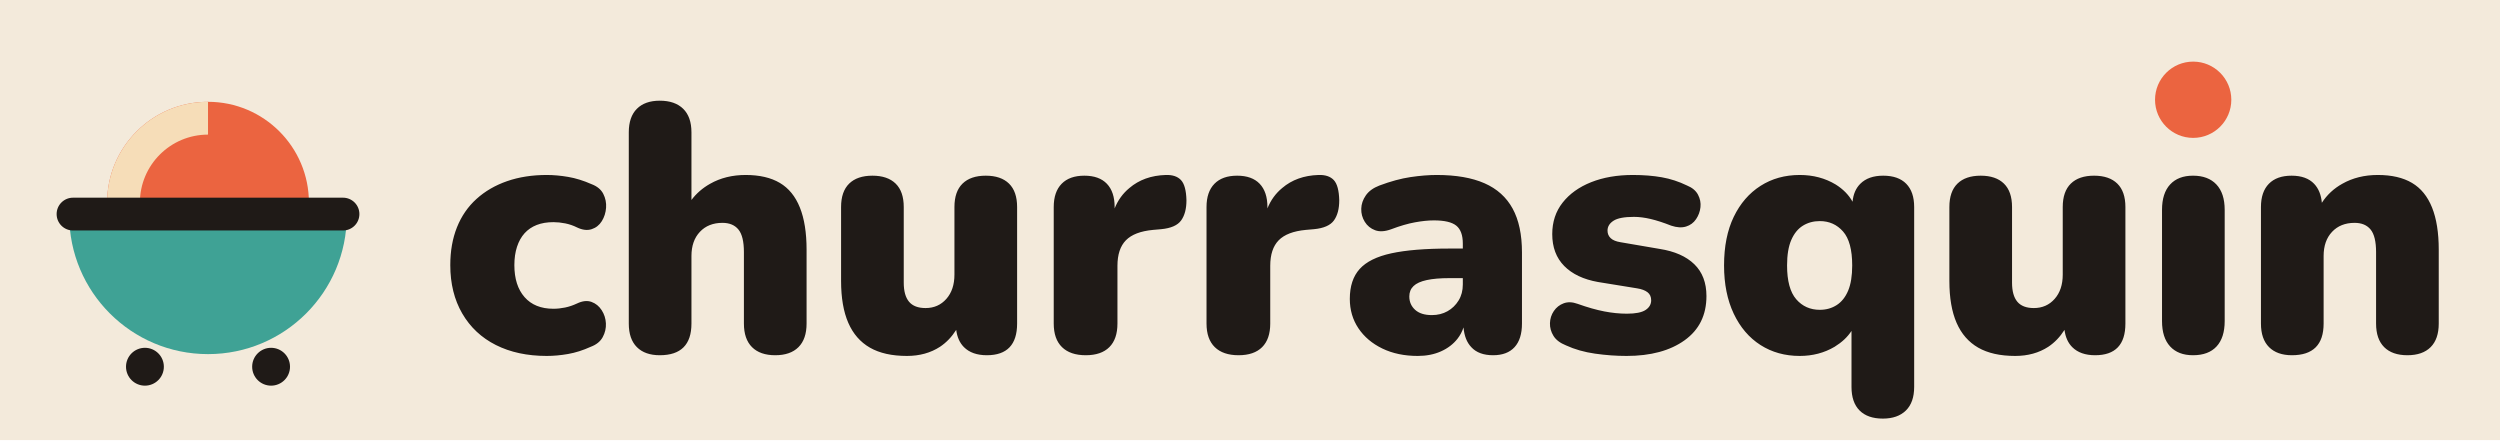
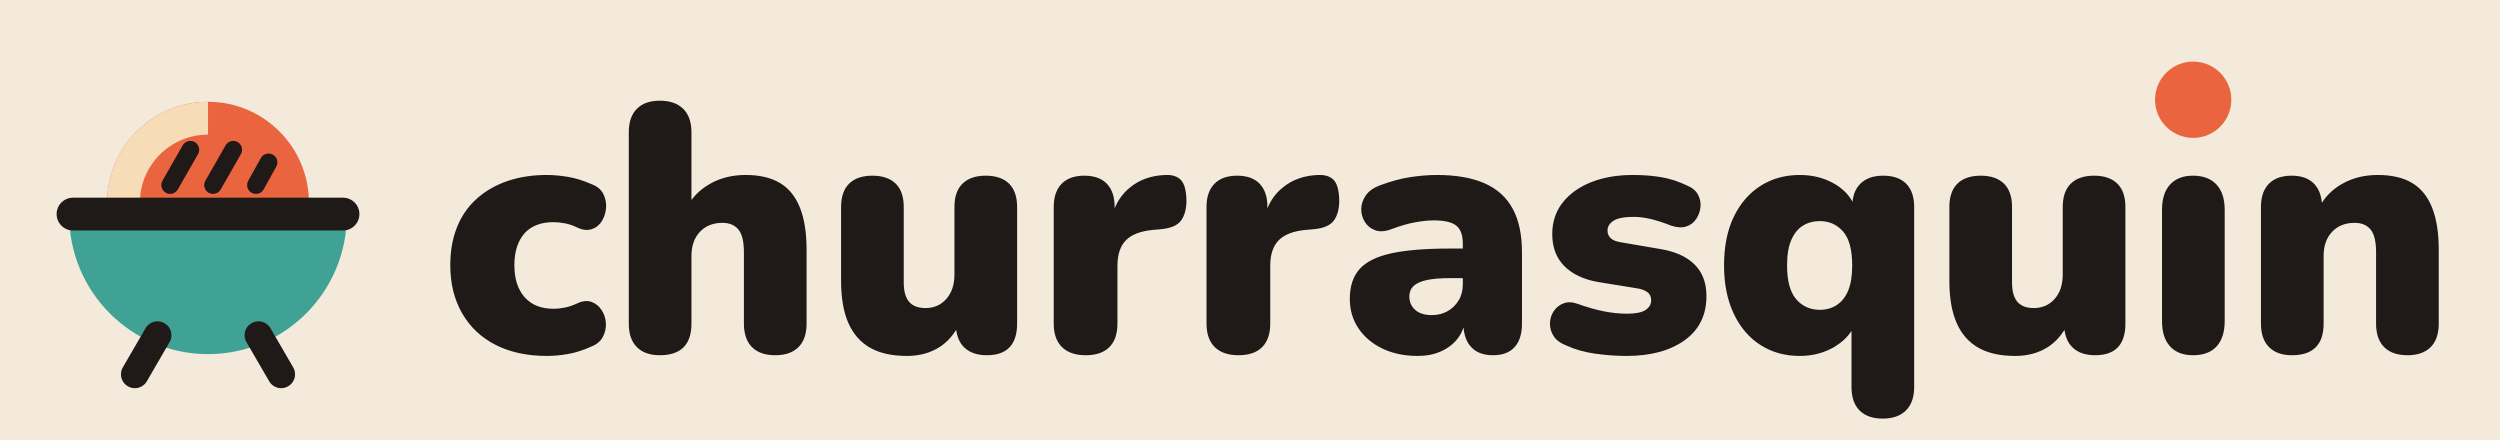
<svg xmlns="http://www.w3.org/2000/svg" viewBox="-30 -240 1704.24 300">
  <rect x="-30" y="-240" width="1704.24" height="300" fill="#F3EADB" />
  <g transform="translate(0 -205) scale(8.6)">
    <g>
      <path d="M2 13h22a11 11 0 0 1-22 0Z" fill="#3FA295" />
      <path d="M5 12a8 8 0 0 1 16 0Z" fill="#EB6440" />
      <path d="M5 12a8 8 0 0 1 8-8v2.6a5.4 5.4 0 0 0-5.4 5.4Z" fill="#F6DDB8" />
+       <path d="M10 10.6l1.6-2.8M13.4 10.6 15 7.8M16.8 10.6l1-1.8" stroke="#1F1A17" stroke-width="1.4" stroke-linecap="round" />
      <rect x="1" y="11.6" width="24" height="2.6" rx="1.3" fill="#1F1A17" />
-       <circle cx="8" cy="25" r="1.5" fill="#1F1A17" />
-       <circle cx="18" cy="25" r="1.5" fill="#1F1A17" />
+       <path d="M9 22.5 7.2 25.6M17 22.5l1.8 3.1" stroke="#1F1A17" stroke-width="2.2" stroke-linecap="round" />
    </g>
  </g>
  <g transform="translate(270 0)">
    <path d="M72.72 2.64Q52.80 2.64 38.04-4.80Q23.28-12.24 15.12-26.28Q6.96-40.32 6.96-59.28Q6.96-73.68 11.52-85.08Q16.08-96.48 24.84-104.40Q33.60-112.32 45.72-116.52Q57.84-120.72 72.72-120.72Q79.68-120.72 87.36-119.40Q95.04-118.08 103.20-114.48Q108.96-112.32 111.24-107.88Q113.52-103.44 113.16-98.40Q112.80-93.36 110.28-89.28Q107.76-85.20 103.32-83.76Q98.88-82.32 93.36-84.96Q89.52-86.88 85.32-87.72Q81.12-88.56 77.28-88.56Q70.80-88.56 65.88-86.64Q60.96-84.72 57.60-81Q54.24-77.28 52.44-71.76Q50.64-66.24 50.64-59.28Q50.64-45.36 57.60-37.44Q64.56-29.52 77.28-29.52Q81.12-29.52 85.20-30.36Q89.28-31.20 93.36-33.12Q98.88-35.76 103.20-34.20Q107.52-32.64 110.16-28.56Q112.80-24.48 113.04-19.56Q113.28-14.64 110.88-10.20Q108.48-5.76 102.72-3.60Q94.80 0 87.24 1.32Q79.68 2.64 72.72 2.64M149.76 2.16Q139.68 2.16 134.16-3.36Q128.64-8.88 128.64-19.44L128.64-149.76Q128.64-160.32 134.16-165.84Q139.68-171.36 149.76-171.36Q160.08-171.36 165.72-165.84Q171.36-160.32 171.36-149.76L171.36-103.68Q176.40-110.40 184.08-114.72Q194.64-120.72 208.32-120.72Q222.48-120.72 231.60-115.32Q240.72-109.92 245.28-98.52Q249.84-87.12 249.84-69.84L249.84-19.44Q249.84-8.88 244.32-3.36Q238.80 2.16 228.48 2.16Q218.16 2.16 212.64-3.36Q207.12-8.88 207.12-19.44L207.12-68.16Q207.12-78.96 203.40-83.52Q199.68-88.08 192.48-88.08Q182.88-88.08 177.12-81.96Q171.36-75.84 171.36-65.52L171.36-19.44Q171.36 2.16 149.76 2.16M318.24 2.64Q302.88 2.64 293.04-3Q283.20-8.64 278.28-19.92Q273.36-31.20 273.36-48.48L273.36-98.88Q273.36-109.44 278.88-114.84Q284.40-120.24 294.72-120.24Q305.04-120.24 310.56-114.84Q316.08-109.44 316.08-98.88L316.08-47.28Q316.08-38.64 319.68-34.32Q323.28-30 330.96-30Q339.60-30 345.12-36.24Q350.64-42.48 350.64-52.80L350.64-98.88Q350.64-109.44 356.16-114.84Q361.68-120.24 372-120.24Q382.32-120.24 387.84-114.84Q393.36-109.44 393.36-98.88L393.36-19.44Q393.36 2.16 372.72 2.16Q362.64 2.16 357.12-3.36Q352.80-7.68 351.84-15.12Q347.28-7.92 340.80-3.60Q331.20 2.64 318.24 2.64M440.16 2.16Q429.60 2.16 423.96-3.36Q418.32-8.88 418.32-19.44L418.32-98.88Q418.32-109.20 423.72-114.72Q429.12-120.24 439.20-120.24Q449.28-120.24 454.56-114.72Q459.84-109.20 459.84-98.88L459.84-97.92Q463.20-106.32 469.92-111.84Q479.76-120.24 494.64-120.72Q501.60-120.96 505.08-117.24Q508.56-113.52 508.80-103.44Q508.80-94.80 505.20-89.76Q501.60-84.72 491.52-83.76L486-83.28Q473.28-82.08 467.52-76.20Q461.76-70.32 461.76-58.80L461.76-19.44Q461.76-8.88 456.24-3.36Q450.72 2.16 440.16 2.16M544.32 2.16Q533.76 2.16 528.12-3.36Q522.48-8.88 522.48-19.44L522.48-98.88Q522.48-109.20 527.88-114.72Q533.28-120.24 543.36-120.24Q553.44-120.24 558.72-114.72Q564-109.20 564-98.88L564-97.92Q567.36-106.32 574.08-111.84Q583.92-120.24 598.80-120.72Q605.76-120.96 609.24-117.24Q612.72-113.52 612.96-103.44Q612.96-94.80 609.36-89.76Q605.76-84.72 595.68-83.76L590.16-83.28Q577.44-82.08 571.68-76.20Q565.92-70.32 565.92-58.80L565.92-19.44Q565.92-8.88 560.40-3.36Q554.88 2.16 544.32 2.16M666.48 2.64Q652.80 2.64 642.36-2.40Q631.92-7.44 626.04-16.20Q620.16-24.96 620.16-36.24Q620.16-49.20 626.88-56.64Q633.60-64.08 648.48-67.32Q663.36-70.56 688.08-70.56L697.20-70.56L697.20-73.92Q697.20-82.56 692.76-86.16Q688.32-89.76 677.52-89.76Q671.76-89.76 664.56-88.44Q657.36-87.12 648.48-83.76Q642-81.36 637.44-83.04Q632.88-84.72 630.36-88.80Q627.84-92.88 627.96-97.68Q628.08-102.48 631.08-106.80Q634.08-111.12 640.32-113.52Q651.84-117.84 661.56-119.28Q671.28-120.72 679.44-120.72Q699.12-120.72 711.96-115.08Q724.80-109.44 731.16-97.80Q737.52-86.16 737.52-67.92L737.52-19.44Q737.52-8.88 732.48-3.36Q727.44 2.16 717.84 2.16Q708 2.16 702.96-3.36Q698.40-8.16 697.68-16.80Q696.24-12.48 693.60-9.12Q689.28-3.60 682.32-0.48Q675.36 2.64 666.48 2.64M697.20-46.08L697.20-50.40L688.08-50.40Q678.72-50.40 672.60-49.08Q666.48-47.76 663.60-45Q660.72-42.24 660.72-37.92Q660.72-32.40 664.68-28.80Q668.64-25.20 676.08-25.20Q682.08-25.20 686.76-27.84Q691.44-30.48 694.32-35.16Q697.20-39.84 697.20-46.08M808.80 2.64Q798.24 2.64 787.32 1.08Q776.40-0.48 767.52-4.56Q761.52-6.96 759-11.04Q756.48-15.12 756.60-19.68Q756.72-24.24 759.24-27.96Q761.76-31.68 765.96-33.24Q770.16-34.80 775.44-32.88Q785.52-29.28 793.56-27.72Q801.60-26.16 809.04-26.16Q817.92-26.16 821.76-28.68Q825.60-31.20 825.60-35.28Q825.60-38.88 823.08-40.80Q820.56-42.72 816-43.44L789.36-47.76Q774.48-50.40 766.32-58.68Q758.16-66.96 758.16-80.40Q758.16-92.88 765.24-101.88Q772.32-110.88 784.68-115.80Q797.04-120.72 813.12-120.72Q823.92-120.72 832.80-119.16Q841.68-117.60 850.08-113.52Q855.36-111.36 857.52-107.28Q859.68-103.20 859.20-98.76Q858.72-94.32 856.20-90.60Q853.68-86.88 849.36-85.56Q845.04-84.24 839.28-86.16Q831.36-89.28 825.24-90.72Q819.12-92.16 813.84-92.16Q804-92.16 799.92-89.52Q795.84-86.88 795.84-82.80Q795.84-79.68 798-77.64Q800.16-75.60 804.72-74.88L831.36-70.32Q846.72-67.92 855-59.88Q863.28-51.84 863.28-38.16Q863.28-18.72 848.40-8.04Q833.52 2.64 808.80 2.64M983.52 45.36Q973.20 45.36 967.68 39.84Q962.16 34.32 962.16 23.76L962.16-14.40Q958.08-8.16 950.64-3.60Q940.08 2.64 926.88 2.64Q911.76 2.64 900.12-4.80Q888.48-12.24 881.88-26.16Q875.28-40.08 875.28-59.04Q875.28-78.48 881.88-92.16Q888.48-105.84 900.12-113.28Q911.76-120.72 926.88-120.72Q940.56-120.72 951.36-114.24Q959.04-109.44 962.88-102.48Q963.60-110.16 968.16-114.72Q973.68-120.24 983.76-120.24Q994.08-120.24 999.48-114.72Q1004.88-109.20 1004.88-98.88L1004.88 23.76Q1004.88 34.32 999.24 39.84Q993.60 45.36 983.52 45.36M940.56-28.80Q947.04-28.80 952.08-32.04Q957.12-35.28 959.88-41.88Q962.64-48.48 962.64-59.04Q962.64-75.12 956.40-82.20Q950.16-89.28 940.56-89.28Q934.08-89.28 929.04-86.16Q924-83.04 921.12-76.44Q918.24-69.84 918.24-59.04Q918.24-43.20 924.48-36Q930.72-28.80 940.56-28.80M1073.76 2.64Q1058.40 2.64 1048.56-3Q1038.72-8.64 1033.80-19.92Q1028.88-31.20 1028.88-48.48L1028.88-98.88Q1028.88-109.44 1034.40-114.84Q1039.92-120.24 1050.24-120.24Q1060.56-120.24 1066.08-114.84Q1071.60-109.44 1071.60-98.88L1071.60-47.28Q1071.60-38.64 1075.20-34.32Q1078.80-30 1086.48-30Q1095.12-30 1100.64-36.24Q1106.16-42.48 1106.16-52.80L1106.16-98.88Q1106.16-109.44 1111.68-114.84Q1117.20-120.24 1127.52-120.24Q1137.84-120.24 1143.36-114.84Q1148.88-109.44 1148.88-98.88L1148.88-19.44Q1148.88 2.16 1128.24 2.16Q1118.16 2.16 1112.64-3.36Q1108.32-7.68 1107.36-15.12Q1102.80-7.92 1096.32-3.60Q1086.72 2.64 1073.76 2.64M1194.96 2.16Q1184.88 2.16 1179.36-3.84Q1173.84-9.84 1173.84-21.12L1173.84-96.96Q1173.84-108.24 1179.36-114.24Q1184.88-120.24 1194.96-120.24Q1205.28-120.24 1210.92-114.24Q1216.56-108.24 1216.56-96.96L1216.56-21.12Q1216.56-9.84 1211.04-3.84Q1205.52 2.16 1194.96 2.16M1262.40 2.16Q1252.32 2.16 1246.80-3.36Q1241.28-8.88 1241.28-19.44L1241.28-98.88Q1241.28-109.20 1246.68-114.72Q1252.08-120.24 1262.16-120.24Q1272.24-120.24 1277.52-114.72Q1282.08-109.92 1282.80-101.76Q1288.08-109.92 1296.72-114.72Q1307.28-120.72 1320.96-120.72Q1335.12-120.72 1344.24-115.32Q1353.36-109.92 1357.92-98.52Q1362.48-87.12 1362.48-69.84L1362.48-19.44Q1362.48-8.88 1356.96-3.36Q1351.44 2.16 1341.12 2.16Q1330.80 2.16 1325.28-3.36Q1319.76-8.88 1319.76-19.44L1319.76-68.16Q1319.76-78.96 1316.04-83.52Q1312.32-88.08 1305.12-88.08Q1295.52-88.08 1289.76-81.96Q1284-75.84 1284-65.52L1284-19.44Q1284 2.16 1262.40 2.16" fill="#1F1A17" />
    <circle cx="1195.08" cy="-172" r="26" fill="#EB6440" />
  </g>
</svg>
